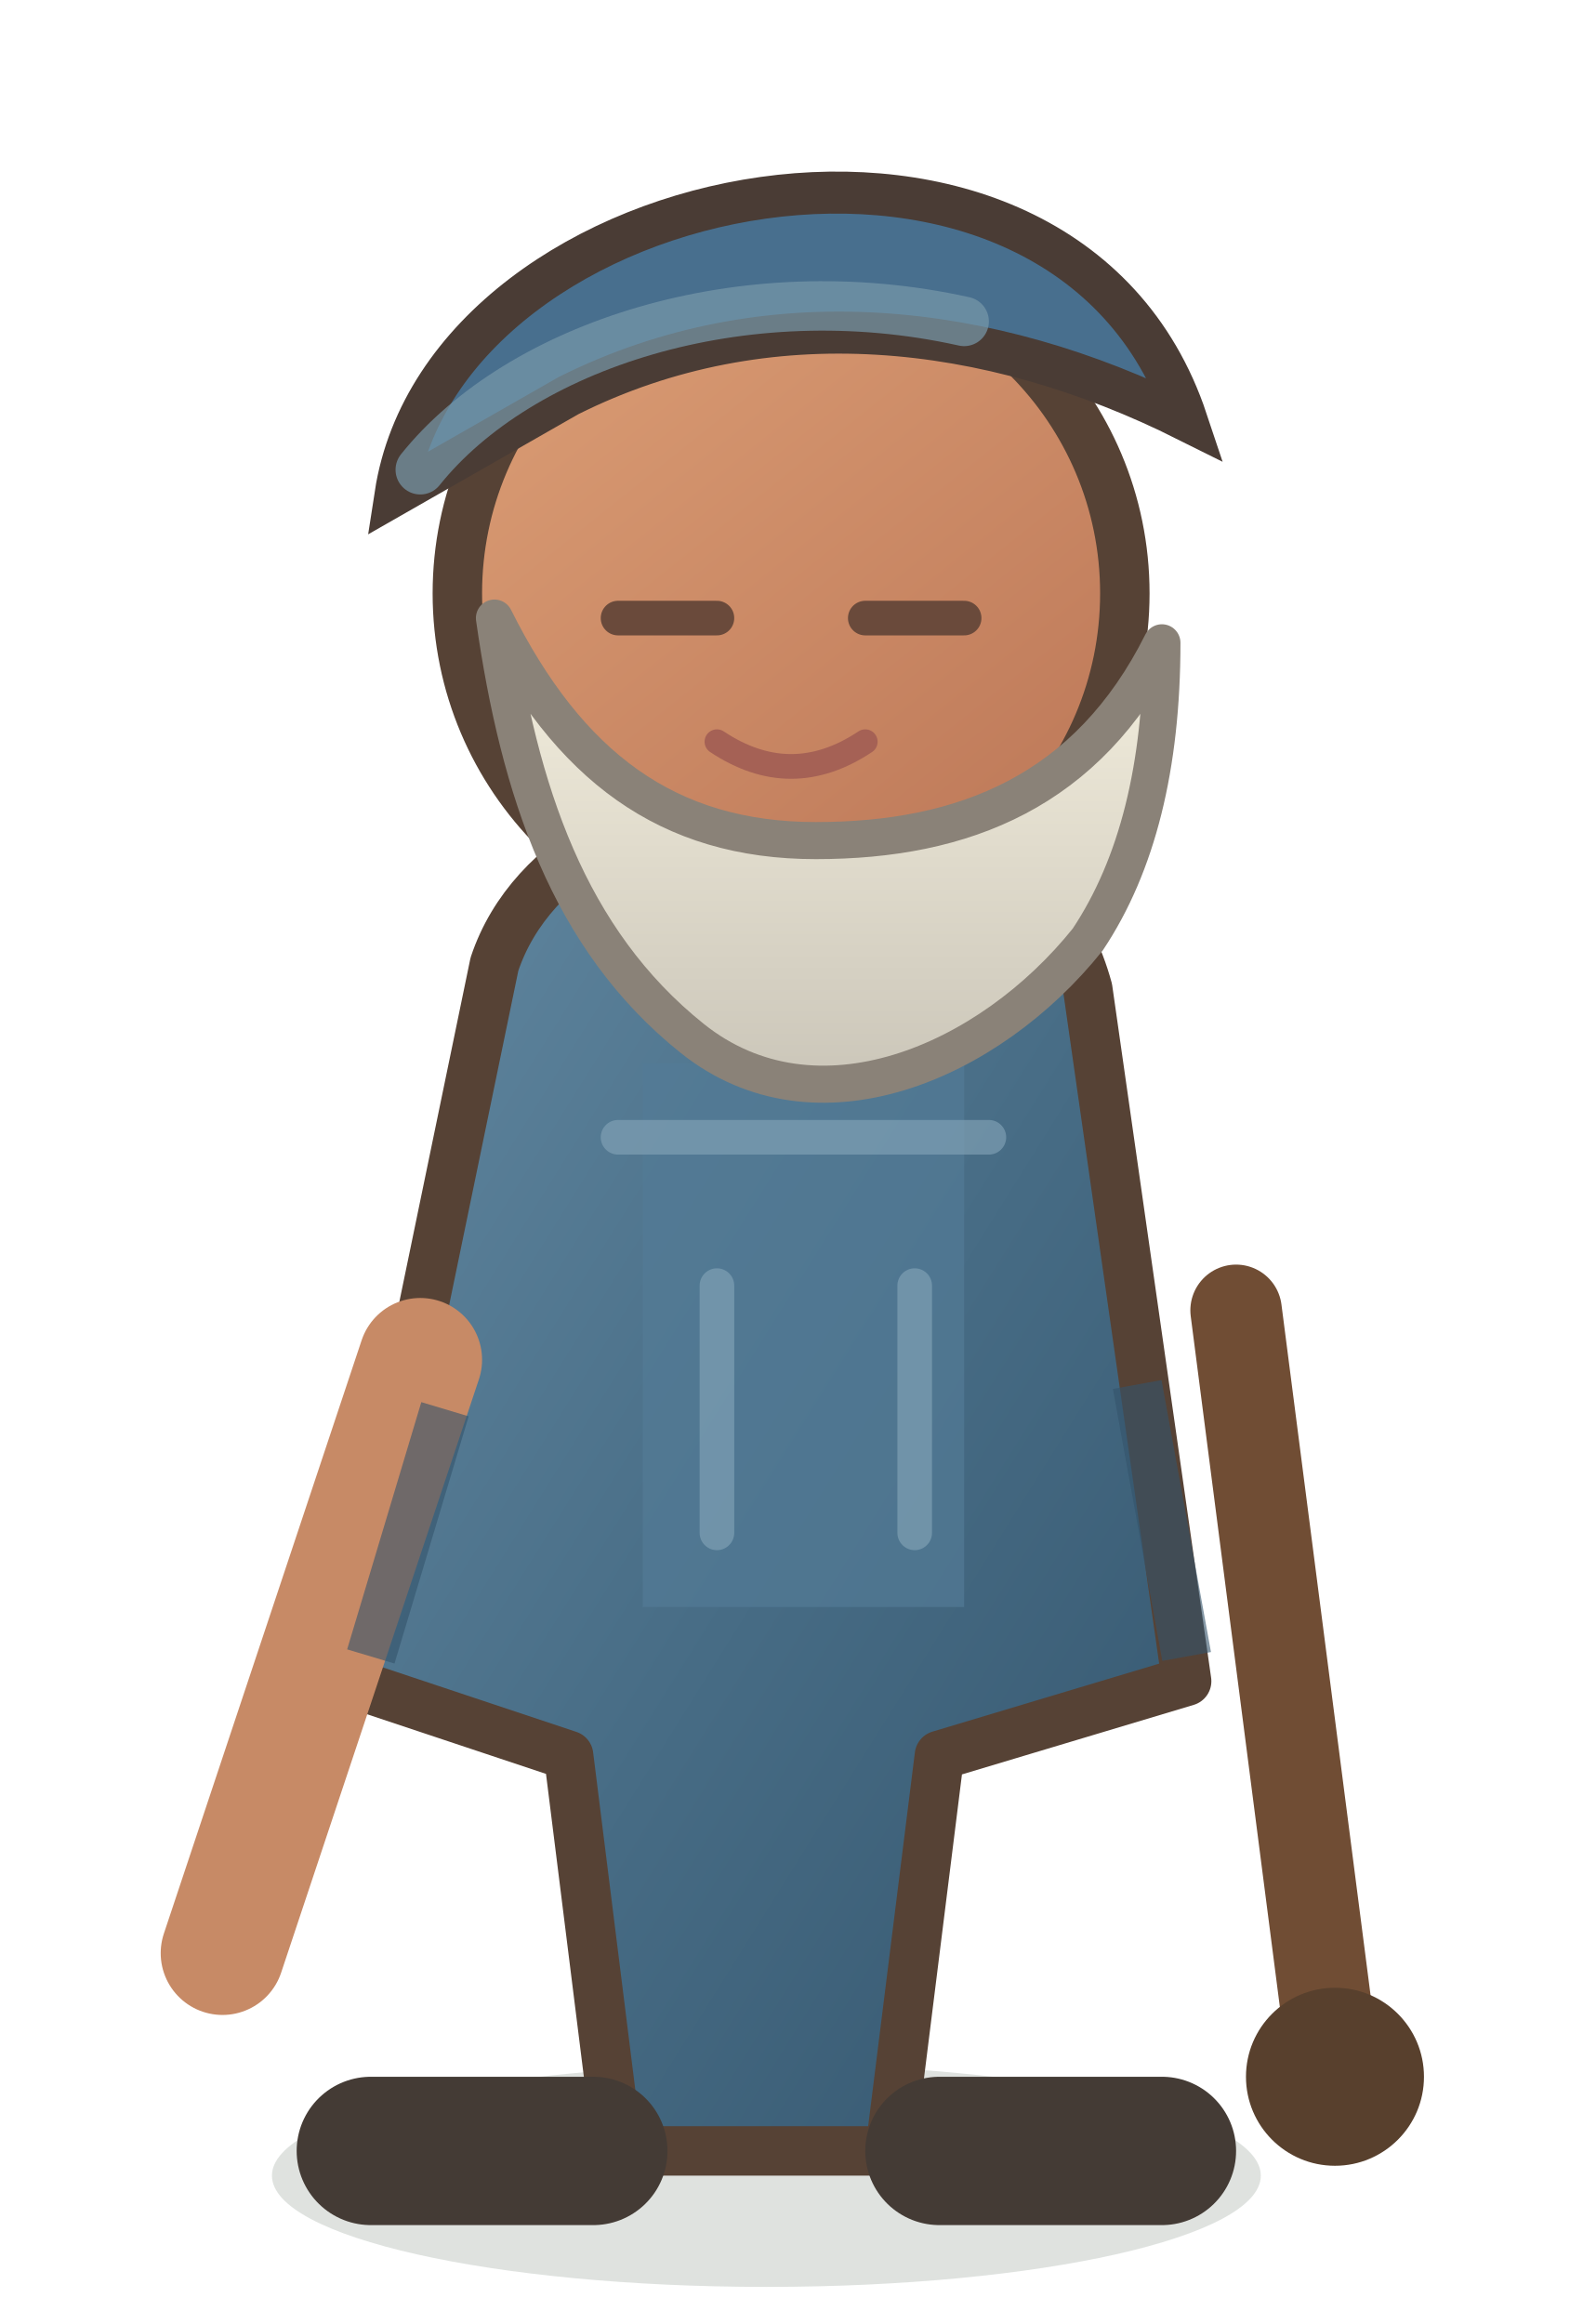
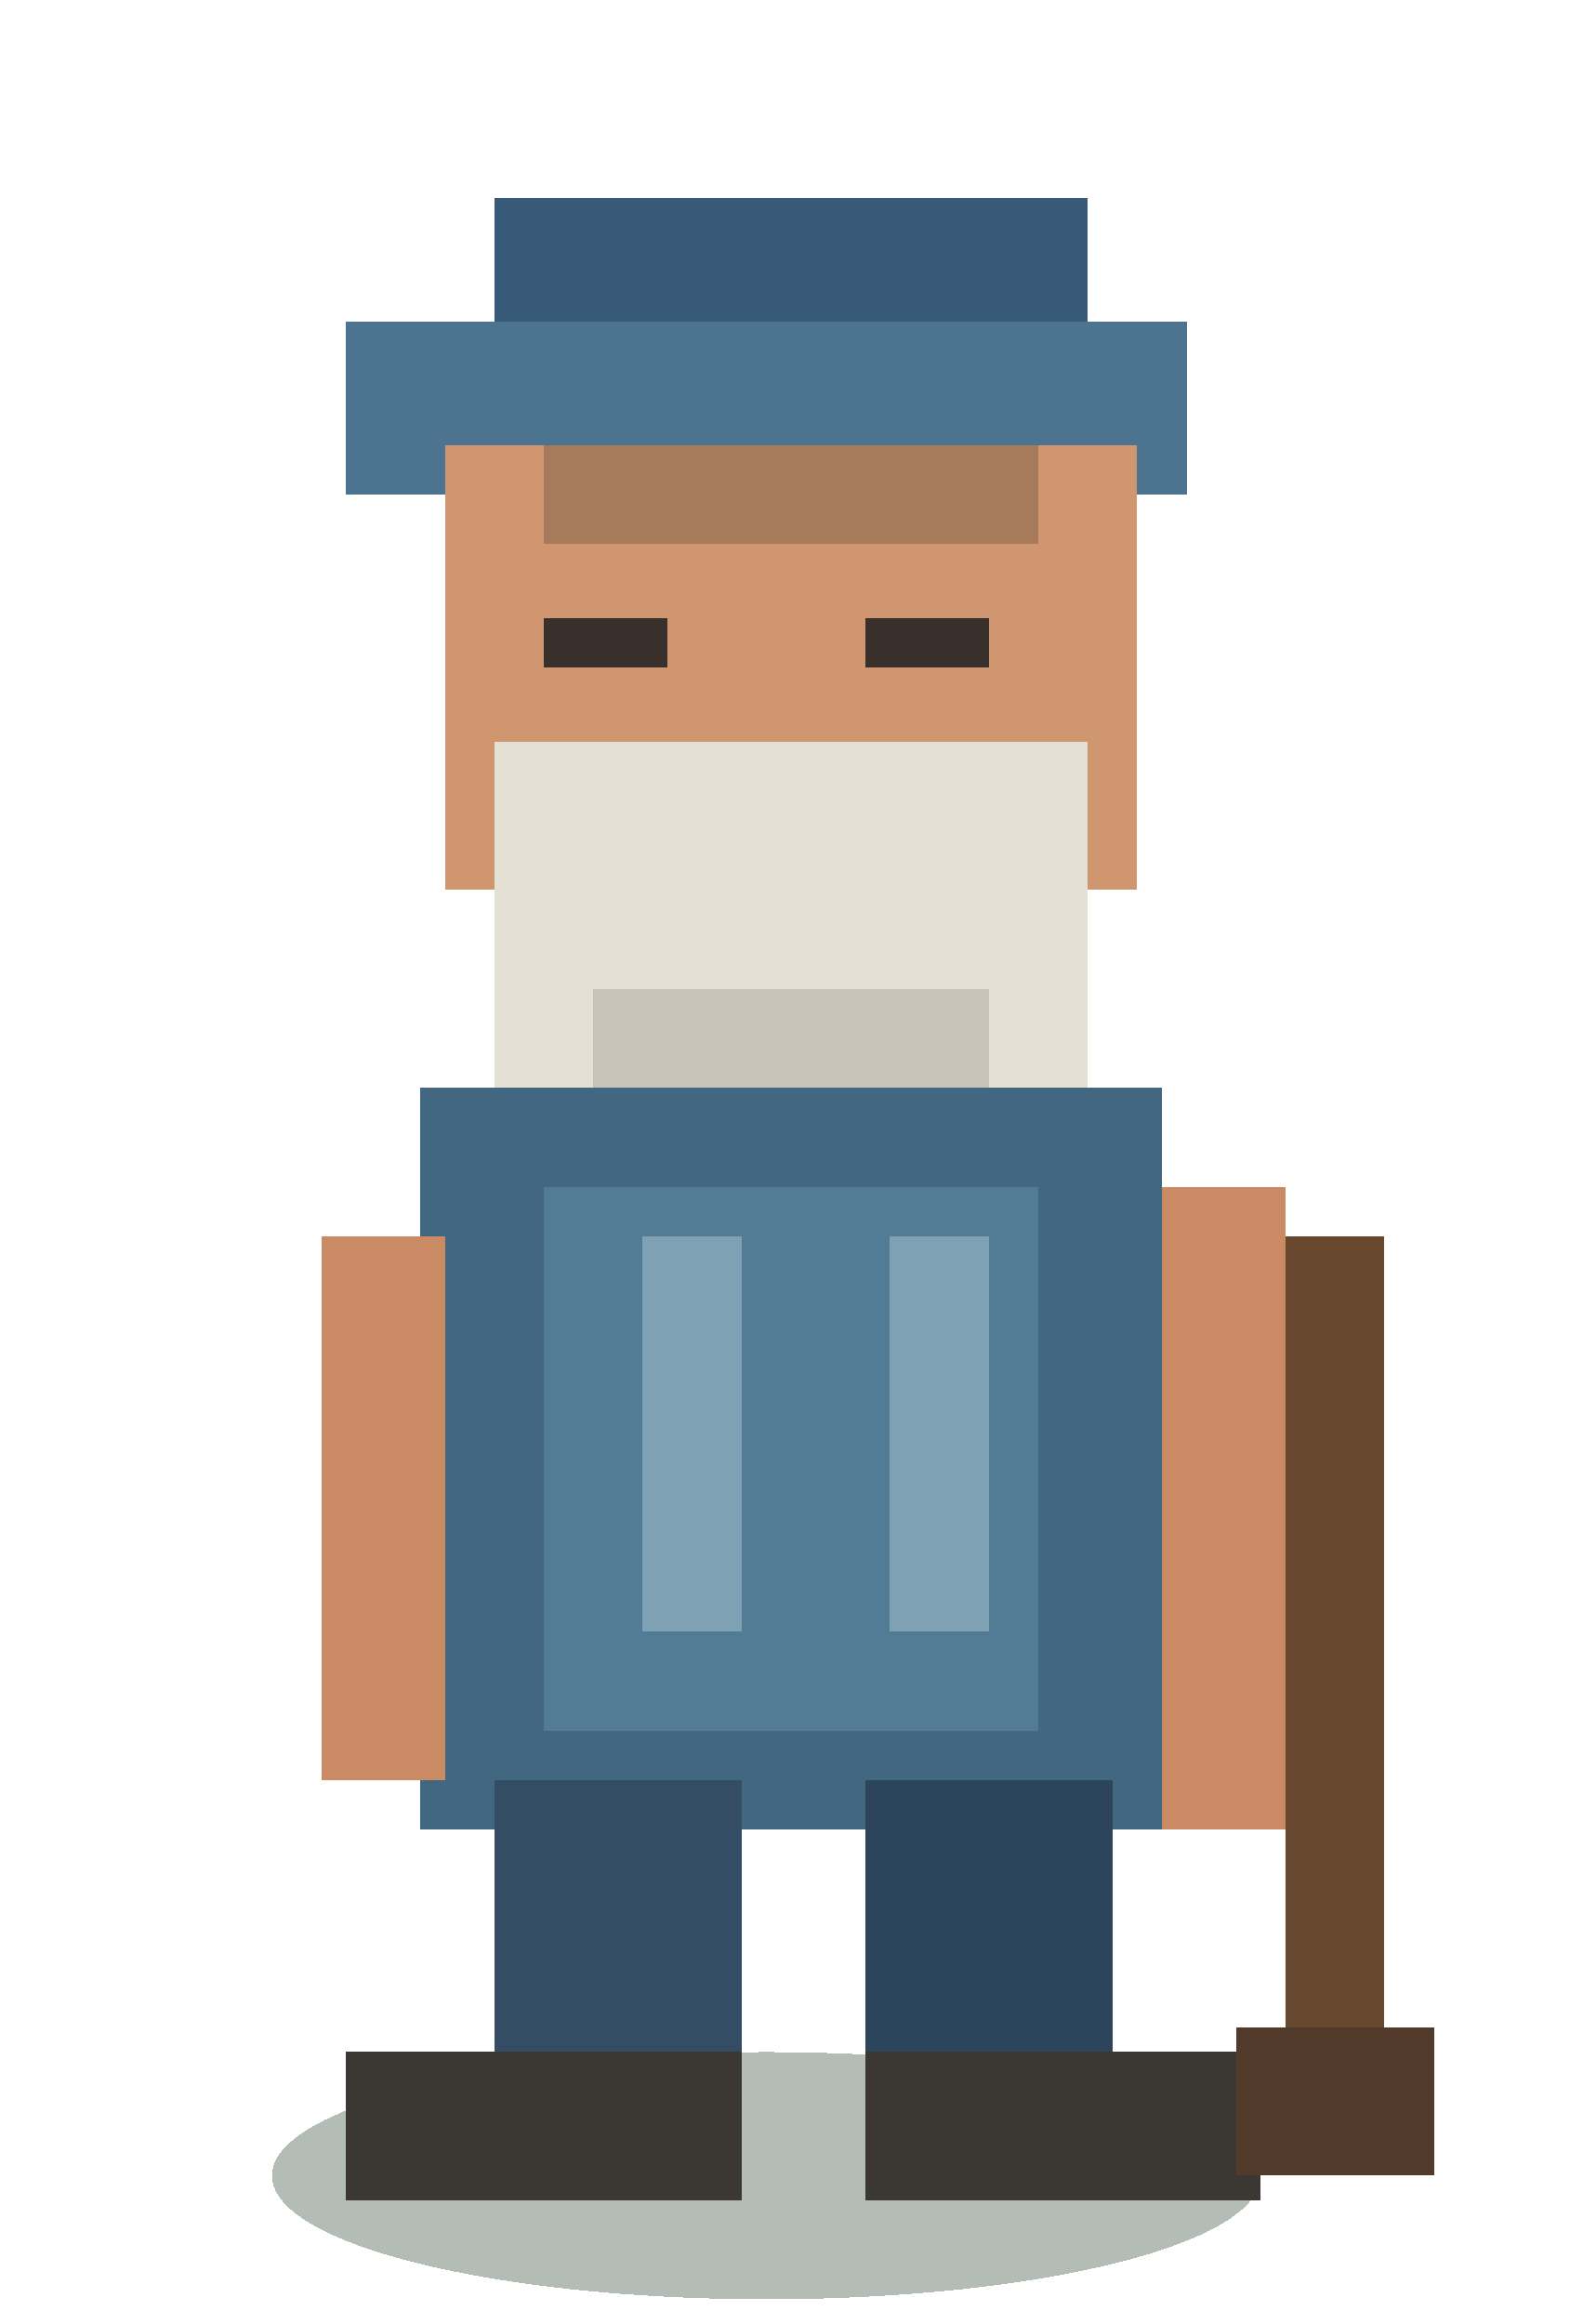
- <svg xmlns="http://www.w3.org/2000/svg" width="64" height="94" viewBox="0 0 64 94">
-   <defs>
-     <linearGradient id="blue" x1="0" y1="0" x2="1" y2="1">
-       <stop stop-color="#6389a2" />
-       <stop offset=".55" stop-color="#466b84" />
-       <stop offset="1" stop-color="#34556d" />
-     </linearGradient>
-     <linearGradient id="skin" x1="0" y1="0" x2=".8" y2="1">
-       <stop stop-color="#dda077" />
-       <stop offset="1" stop-color="#bd7858" />
-     </linearGradient>
-     <linearGradient id="beard" x1="0" y1="0" x2="0" y2="1">
-       <stop stop-color="#f5f0df" />
-       <stop offset="1" stop-color="#cbc6b9" />
-     </linearGradient>
-   </defs>
-   <ellipse cx="31" cy="88" rx="20" ry="4.5" fill="#314936" opacity=".16" />
-   <path d="M20 39c3-9 21-10 24 1l4 28-10 3-2 16H25l-2-16-9-3z" fill="url(#blue)" stroke="#564235" stroke-width="2" stroke-linejoin="round" />
-   <path d="M26 43v22h13V43" fill="#537b95" opacity=".7" />
-   <path d="M25 46h15M29 52v10M37 52v10" fill="none" stroke="#84a5b8" stroke-width="1.4" opacity=".62" stroke-linecap="round" />
-   <circle cx="32" cy="24" r="13.5" fill="url(#skin)" stroke="#564235" stroke-width="2" />
-   <path d="M16 20c2-13 27-18 32-3-8-4-17-5-25-1l-7 4z" fill="#486f8e" stroke="#4a3c35" stroke-width="1.7" />
-   <path d="M17 19c4-5 13-8 22-6" fill="none" stroke="#7898aa" stroke-width="2" stroke-linecap="round" opacity=".7" />
-   <path d="M20 25c1 7 3 13 8 17 5 4 12 1 16-4 2-3 3-7 3-12-3 6-8 8-14 8-6 0-10-3-13-9z" fill="url(#beard)" stroke="#8a8278" stroke-width="1.5" stroke-linejoin="round" />
-   <path d="M25 25h4M35 25h4" stroke="#6a4a3b" stroke-width="1.4" stroke-linecap="round" />
-   <path d="M29 30q3 2 6 0" fill="none" stroke="#a56155" stroke-width="1" stroke-linecap="round" />
-   <path d="M17 55l-8 24" stroke="#c78a66" stroke-width="5" stroke-linecap="round" />
-   <path d="M50 53l4 31" stroke="#704d34" stroke-width="3.7" stroke-linecap="round" />
-   <circle cx="54" cy="84" r="3.6" fill="#58402d" />
-   <path d="M24 87h-9M38 87h9" stroke="#443b35" stroke-width="6" stroke-linecap="round" />
-   <path d="M18 57l-3 10M46 56l2 11" stroke="#33536b" stroke-width="2" opacity=".6" />
+ <svg xmlns="http://www.w3.org/2000/svg" width="64" height="94" viewBox="0 0 64 94" shape-rendering="crispEdges">
+   <ellipse cx="31" cy="88" rx="20" ry="5" fill="#2d4432" opacity=".36" />
+   <rect x="20" y="8" width="24" height="5" fill="#365a78" />
+   <rect x="14" y="13" width="34" height="7" fill="#4c7390" />
+   <rect x="18" y="18" width="28" height="18" fill="#d0966f" />
+   <rect x="22" y="18" width="20" height="4" fill="#5b4638" opacity=".35" />
+   <rect x="22" y="25" width="5" height="2" fill="#3a302b" />
+   <rect x="35" y="25" width="5" height="2" fill="#3a302b" />
+   <rect x="20" y="30" width="24" height="16" fill="#e4e0d3" />
+   <rect x="24" y="40" width="16" height="6" fill="#c8c3b9" />
+   <rect x="17" y="44" width="30" height="30" fill="#426781" />
+   <rect x="22" y="48" width="20" height="22" fill="#527b95" />
+   <rect x="26" y="50" width="4" height="16" fill="#7fa1b4" />
+   <rect x="36" y="50" width="4" height="16" fill="#7fa1b4" />
+   <rect x="13" y="50" width="5" height="22" fill="#c98a64" />
+   <rect x="47" y="48" width="5" height="26" fill="#c98a64" />
+   <rect x="20" y="72" width="10" height="13" fill="#344d64" />
+   <rect x="35" y="72" width="10" height="13" fill="#2d455c" />
+   <rect x="14" y="83" width="16" height="6" fill="#3b3834" />
+   <rect x="35" y="83" width="16" height="6" fill="#3b3834" />
+   <rect x="52" y="50" width="4" height="35" fill="#67482f" />
+   <rect x="50" y="82" width="8" height="6" fill="#513a2a" />
</svg>
